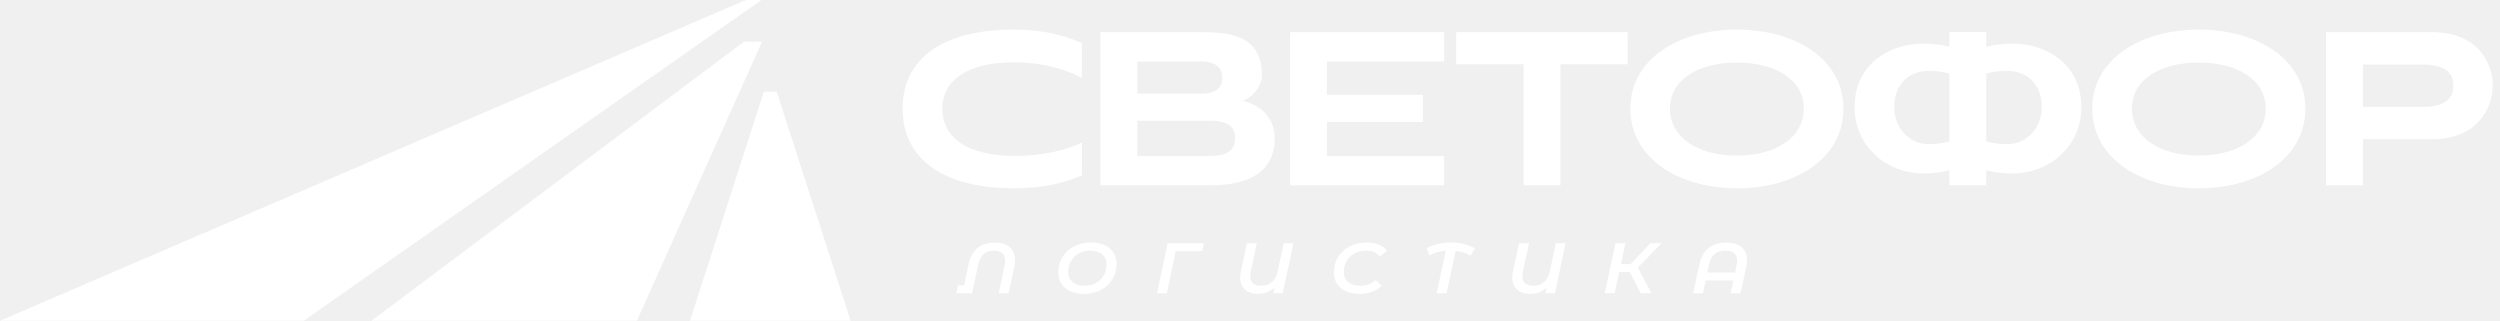
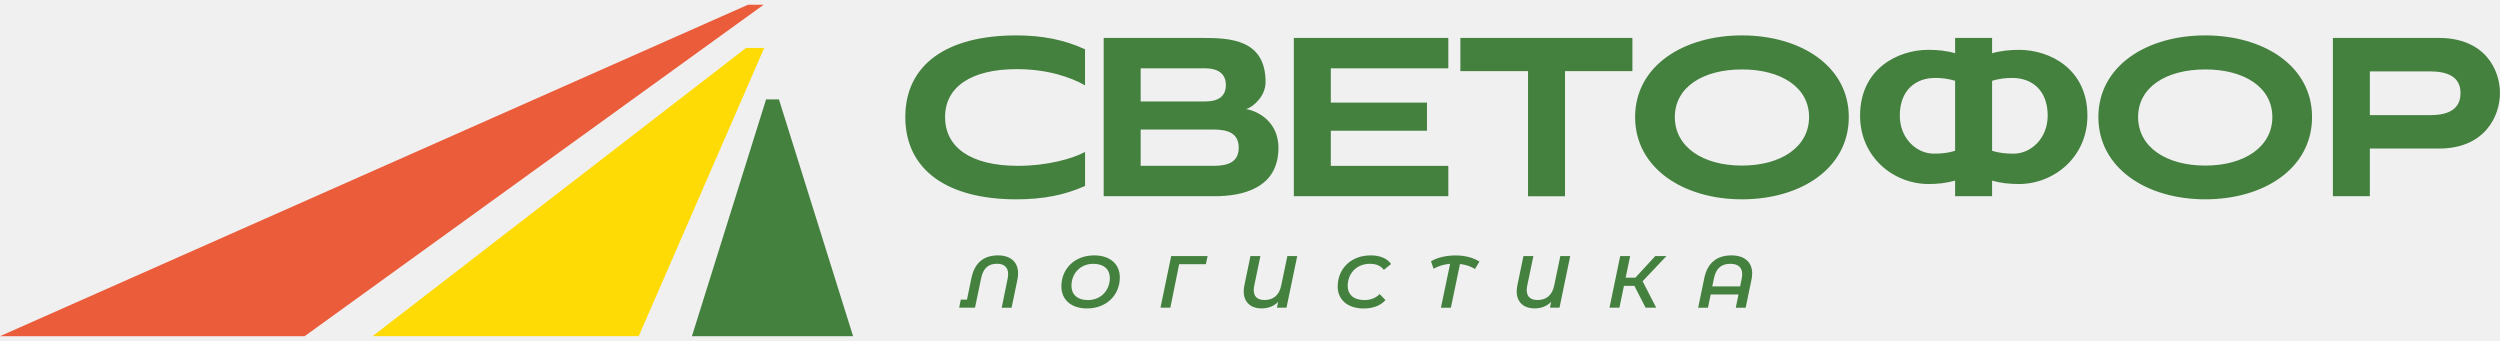
- <svg xmlns="http://www.w3.org/2000/svg" width="265" height="34" fill="none">
-   <g clip-path="url(#clip0_141_302)" fill="#fff">
-     <path d="M114.677 18.592c-2.145.929-4.428 1.366-7.269 1.366-7.292 0-11.729-3.023-11.729-8.44 0-5.418 4.429-8.38 11.729-8.38 2.81 0 5.124.468 7.269 1.428v3.698c-1.473-.813-3.94-1.657-7.208-1.657-4.833 0-7.582 1.834-7.582 4.918 0 3.085 2.695 5.003 7.704 5.003 3.1 0 5.765-.729 7.094-1.427v3.491h-.008zm1.971 1.051V3.407h10.423c2.955 0 6.689.146 6.689 4.543 0 1.365-1.214 2.501-2.054 2.762 1.214.176 3.413 1.281 3.413 3.96 0 4.127-3.734 4.971-6.773 4.971h-11.698zm3.909-13.12v3.406h6.804c1.359 0 2.199-.49 2.199-1.688 0-1.197-.87-1.719-2.199-1.719h-6.804zm0 6.284v3.721h7.728c1.535 0 2.634-.406 2.634-1.864 0-1.458-1.099-1.865-2.634-1.865h-7.728v.008zm16.196 6.836V3.407h16.326v3.115h-12.424v3.522h10.164v2.878h-10.164v3.606h12.424v3.116h-16.326zm24.748 0V6.813h-7.147V3.408h18.181v3.407h-7.124v12.83h-3.91zm22.611.315c-6.193 0-11.294-3.2-11.294-8.44 0-5.241 5.093-8.38 11.294-8.38 6.2 0 11.293 3.139 11.293 8.38 0 5.24-5.039 8.44-11.293 8.44zm0-13.328c-4.139 0-7.094 1.834-7.094 4.888 0 3.053 2.955 4.972 7.094 4.972 4.138 0 7.093-1.918 7.093-4.972 0-3.054-2.955-4.888-7.093-4.888zm22.526 13.014V18.04c-.924.26-1.879.345-2.81.345-3.681 0-7.239-2.732-7.239-7.013 0-4.827 4.024-6.753 7.208-6.753.955 0 1.909.085 2.841.353V3.4h3.909v1.573c.924-.26 1.909-.353 2.864-.353 3.184 0 7.208 1.919 7.208 6.753 0 4.274-3.558 7.013-7.239 7.013-.954 0-1.909-.084-2.84-.345v1.604h-3.91.008zm0-4.658V7.804a7.298 7.298 0 00-2.115-.292c-2.024 0-3.734 1.22-3.734 3.868 0 2.324 1.764 3.897 3.589 3.897.756 0 1.504-.06 2.26-.291zm3.909-7.182v7.182c.756.23 1.505.291 2.291.291 1.825 0 3.589-1.572 3.589-3.897 0-2.648-1.71-3.868-3.734-3.868-.756 0-1.451.085-2.146.292zm22.527 12.154c-6.193 0-11.294-3.2-11.294-8.44 0-5.241 5.093-8.38 11.294-8.38 6.2 0 11.293 3.139 11.293 8.38 0 5.24-5.039 8.44-11.293 8.44zm0-13.328c-4.139 0-7.094 1.834-7.094 4.888 0 3.053 2.955 4.972 7.094 4.972 4.138 0 7.094-1.918 7.094-4.972 0-3.054-2.956-4.888-7.094-4.888zm17.402 8.126v4.887h-3.91V3.407h11.203c4.864 0 6.46 3.261 6.46 5.647 0 2.387-1.596 5.702-6.46 5.702h-7.293zm0-7.911v4.48h6.43c2.718 0 3.153-1.28 3.153-2.27 0-.929-.435-2.21-3.153-2.21h-6.43zm-142.877 20.71c0 .191-.015.398-.061.621l-.626 2.908h-1.046l.626-2.962a2.35 2.35 0 00.053-.49c0-.707-.42-1.052-1.183-1.052-.902 0-1.451.437-1.673 1.489l-.649 3.015h-1.672l.168-.829h.657l.465-2.202c.329-1.573 1.291-2.34 2.803-2.34 1.328 0 2.13.683 2.13 1.85l.008-.008zm4.582 1.335c0-1.796 1.382-3.185 3.466-3.185 1.703 0 2.711.921 2.711 2.264 0 1.796-1.382 3.184-3.467 3.184-1.703 0-2.71-.92-2.71-2.263zm5.116-.86c0-.867-.611-1.458-1.749-1.458-1.42 0-2.314 1.036-2.314 2.264 0 .867.604 1.458 1.741 1.458 1.421 0 2.322-1.036 2.322-2.264zm10.148-1.411h-2.825l-.932 4.465h-1.046l1.13-5.294h3.848l-.183.829h.008zm9.659-.837l-1.13 5.294h-1.008l.13-.598c-.443.437-1.038.675-1.748.675-1.146 0-1.894-.629-1.894-1.75 0-.199.023-.406.076-.636l.642-2.985h1.053l-.649 3.016c-.038.176-.053.33-.053.468 0 .683.405 1.02 1.153 1.02.84 0 1.519-.437 1.741-1.458l.657-3.046h1.046-.016zm4.284 3.108c0-1.796 1.382-3.185 3.482-3.185.97 0 1.757.307 2.154.883l-.764.598c-.305-.399-.794-.621-1.466-.621-1.451 0-2.352 1.02-2.352 2.263 0 .875.611 1.458 1.772 1.458.633 0 1.183-.2 1.611-.614l.618.622c-.55.59-1.367.852-2.306.852-1.726 0-2.749-.921-2.749-2.264v.008zm14.501-1.788c-.466-.276-.985-.438-1.588-.507l-.962 4.49h-1.054l.97-4.513a4.427 4.427 0 00-1.749.507l-.275-.768c.695-.398 1.665-.606 2.589-.606.985 0 1.863.223 2.527.637l-.466.76h.008zm10.064-1.32l-1.13 5.294h-1.008l.13-.598c-.443.437-1.039.675-1.749.675-1.145 0-1.893-.629-1.893-1.75 0-.199.022-.406.076-.636l.641-2.985h1.054l-.649 3.016c-.038.176-.053.33-.053.468 0 .683.404 1.02 1.153 1.02.84 0 1.519-.437 1.741-1.458l.656-3.046h1.047-.016zm7.659 2.578l1.436 2.716h-1.123l-1.183-2.24h-1.108l-.473 2.24h-1.054l1.13-5.294h1.054L171.818 28h1.023l2.1-2.218h1.183l-2.512 2.578zm11.576-.798c0 .2-.015.391-.061.614l-.626 2.908h-1.046l.282-1.358h-2.932l-.29 1.358h-1.038l.649-3.03c.328-1.574 1.328-2.341 2.871-2.341 1.367 0 2.191.683 2.191 1.857v-.008zm-1.267 1.335l.16-.782c.038-.177.054-.33.054-.476 0-.714-.443-1.067-1.245-1.067-.939 0-1.512.438-1.741 1.489l-.176.829h2.94l.008.007zM90.166 34L82.33 9.714h-1.359L73.138 34h17.036-.008zM80.774 4.427L67.51 34H39.379l39.47-29.573h1.925zM80.713 0L32.2 34H0L79.063 0h1.65z" />
+ <svg xmlns="http://www.w3.org/2000/svg" width="264" height="36" fill="none">
+   <g clip-path="url(#clip0_298_4448)">
+     <path d="M114.578 19.639c-2.14.96-4.424 1.41-7.262 1.41-7.288 0-11.716-3.115-11.716-8.687 0-5.572 4.424-8.624 11.716-8.624 2.808 0 5.118.48 7.262 1.466V9.01c-1.476-.837-3.935-1.709-7.202-1.709-4.829 0-7.577 1.885-7.577 5.061s2.689 5.15 7.696 5.15c3.097 0 5.756-.75 7.088-1.468v3.595h-.005zm1.97 1.079V4.006h10.415c2.952 0 6.683.15 6.683 4.674 0 1.41-1.216 2.577-2.054 2.845 1.216.18 3.412 1.317 3.412 4.075 0 4.255-3.732 5.122-6.769 5.122h-11.687v-.004zm3.906-13.51v3.507h6.798c1.362 0 2.2-.511 2.2-1.736 0-1.224-.868-1.766-2.2-1.766h-6.798v-.004zm0 6.471v3.832h7.721c1.532 0 2.634-.418 2.634-1.916 0-1.497-1.098-1.916-2.634-1.916h-7.721zm16.175 7.039V4.006h16.315v3.207h-12.41v3.625h10.155v2.965h-10.155v3.713h12.41v3.206h-16.315v-.004zm24.73 0V7.513h-7.143V4.006h18.166v3.507h-7.117v13.21h-3.906v-.005zm22.591.33c-6.19 0-11.283-3.295-11.283-8.686s5.093-8.624 11.283-8.624c6.19 0 11.283 3.233 11.283 8.624s-5.033 8.686-11.283 8.686zm0-13.716c-4.135 0-7.088 1.885-7.088 5.03 0 3.145 2.948 5.123 7.088 5.123 4.139 0 7.088-1.978 7.088-5.123 0-3.145-2.953-5.03-7.088-5.03zm22.51 13.386V19.07c-.928.27-1.881.362-2.804.362-3.676 0-7.232-2.815-7.232-7.22 0-4.973 4.02-6.95 7.202-6.95.953 0 1.911.088 2.834.36V4.007h3.905v1.617c.928-.269 1.911-.361 2.863-.361 3.183 0 7.203 1.977 7.203 6.95 0 4.4-3.557 7.22-7.232 7.22-.953 0-1.911-.088-2.834-.361v1.647h-3.905zm0-4.792V8.53a7.134 7.134 0 00-2.11-.3c-2.025 0-3.731 1.26-3.731 3.982 0 2.396 1.765 4.013 3.586 4.013.753 0 1.506-.062 2.255-.3zm3.905-7.396v7.396c.753.237 1.506.3 2.285.3 1.821 0 3.586-1.617 3.586-4.014 0-2.726-1.706-3.982-3.731-3.982-.753 0-1.446.089-2.14.3zm22.506 12.518c-6.19 0-11.283-3.295-11.283-8.686s5.093-8.624 11.283-8.624c6.19 0 11.282 3.233 11.282 8.624s-5.032 8.686-11.282 8.686zm0-13.716c-4.135 0-7.088 1.885-7.088 5.03 0 3.145 2.948 5.123 7.088 5.123 4.139 0 7.088-1.978 7.088-5.123 0-3.145-2.953-5.03-7.088-5.03zm17.387 8.356v5.03h-3.905V4.006h11.193c4.859 0 6.45 3.357 6.45 5.81 0 2.454-1.591 5.872-6.45 5.872h-7.288zm0-8.145v4.612h6.42c2.719 0 3.153-1.317 3.153-2.334 0-.96-.434-2.278-3.153-2.278h-6.42zm-142.75 21.323c0 .194-.017.415-.064.64l-.621 2.99h-1.043l.622-3.053a2.48 2.48 0 00.055-.506c0-.722-.421-1.084-1.179-1.084-.897 0-1.446.454-1.672 1.533l-.646 3.106h-1.672l.17-.855h.655l.468-2.264c.332-1.617 1.293-2.405 2.804-2.405 1.327 0 2.127.7 2.127 1.898h-.004zm4.573 1.379c0-1.845 1.383-3.277 3.467-3.277 1.706 0 2.706.951 2.706 2.326 0 1.845-1.383 3.277-3.467 3.277-1.706 0-2.706-.952-2.706-2.326zm5.118-.885c0-.894-.613-1.502-1.744-1.502-1.421 0-2.31 1.066-2.31 2.325 0 .895.604 1.503 1.735 1.503 1.421 0 2.319-1.067 2.319-2.326zm10.138-1.458h-2.82l-.928 4.59h-1.042l1.131-5.449h3.846l-.187.855v.004zm9.649-.859l-1.132 5.449h-1.008l.128-.617c-.443.45-1.034.691-1.745.691-1.148 0-1.893-.647-1.893-1.797 0-.202.026-.418.073-.651l.638-3.075h1.051l-.647 3.105c-.038.18-.055.344-.055.485 0 .7.404 1.048 1.157 1.048.842 0 1.519-.45 1.736-1.502l.655-3.136h1.042zm4.276 3.202c0-1.845 1.382-3.277 3.484-3.277.97 0 1.753.317 2.149.912l-.762.617c-.306-.415-.791-.64-1.464-.64-1.446 0-2.352 1.053-2.352 2.326 0 .903.612 1.503 1.77 1.503.629 0 1.178-.203 1.608-.63l.612.638c-.548.608-1.365.881-2.301.881-1.723 0-2.749-.951-2.749-2.326l.005-.004zm14.494-1.845a3.822 3.822 0 00-1.582-.52l-.962 4.616h-1.051l.97-4.638a4.231 4.231 0 00-1.744.52l-.276-.785c.693-.414 1.663-.62 2.586-.62.987 0 1.859.224 2.532.651l-.468.78-.005-.005zm10.058-1.357l-1.132 5.449h-1.008l.127-.617c-.442.45-1.033.691-1.744.691-1.149 0-1.893-.647-1.893-1.797 0-.202.025-.418.072-.651l.638-3.075h1.051l-.647 3.105c-.038.18-.055.344-.055.485 0 .7.404 1.048 1.157 1.048.843 0 1.519-.45 1.736-1.502l.655-3.136h1.043zm7.645 2.656l1.438 2.793h-1.123l-1.179-2.304h-1.106l-.477 2.304h-1.05l1.131-5.449h1.051l-.476 2.282h1.025l2.102-2.282h1.178l-2.514 2.656zm11.567-.824c0 .203-.017.405-.063.63l-.622 2.991h-1.042l.285-1.4h-2.935l-.29 1.4h-1.033l.646-3.123c.332-1.617 1.328-2.405 2.868-2.405 1.365 0 2.191.7 2.191 1.907h-.005zm-1.267 1.37l.161-.802a2.39 2.39 0 00.056-.488c0-.732-.443-1.097-1.247-1.097-.936 0-1.51.453-1.736 1.533l-.178.854h2.944zM90.086 35.5l-7.828-25.001h-1.361L73.069 35.5h17.017z" fill="#44813F" />
+     <path d="M80.705 5.059L67.45 35.499H39.344L78.782 5.06h1.923z" fill="#FFDB06" />
+     <path d="M80.641.5l-48.47 35H0L78.99.5h1.651z" fill="#EB5C3B" />
  </g>
  <defs>
-     <clipPath id="clip0_141_302">
-       <path fill="#fff" d="M0 0h264.229v34H0z" />
+     <clipPath id="clip0_298_4448">
+       <path fill="#fff" transform="translate(0 .5)" d="M0 0h264v35H0z" />
    </clipPath>
  </defs>
</svg>
